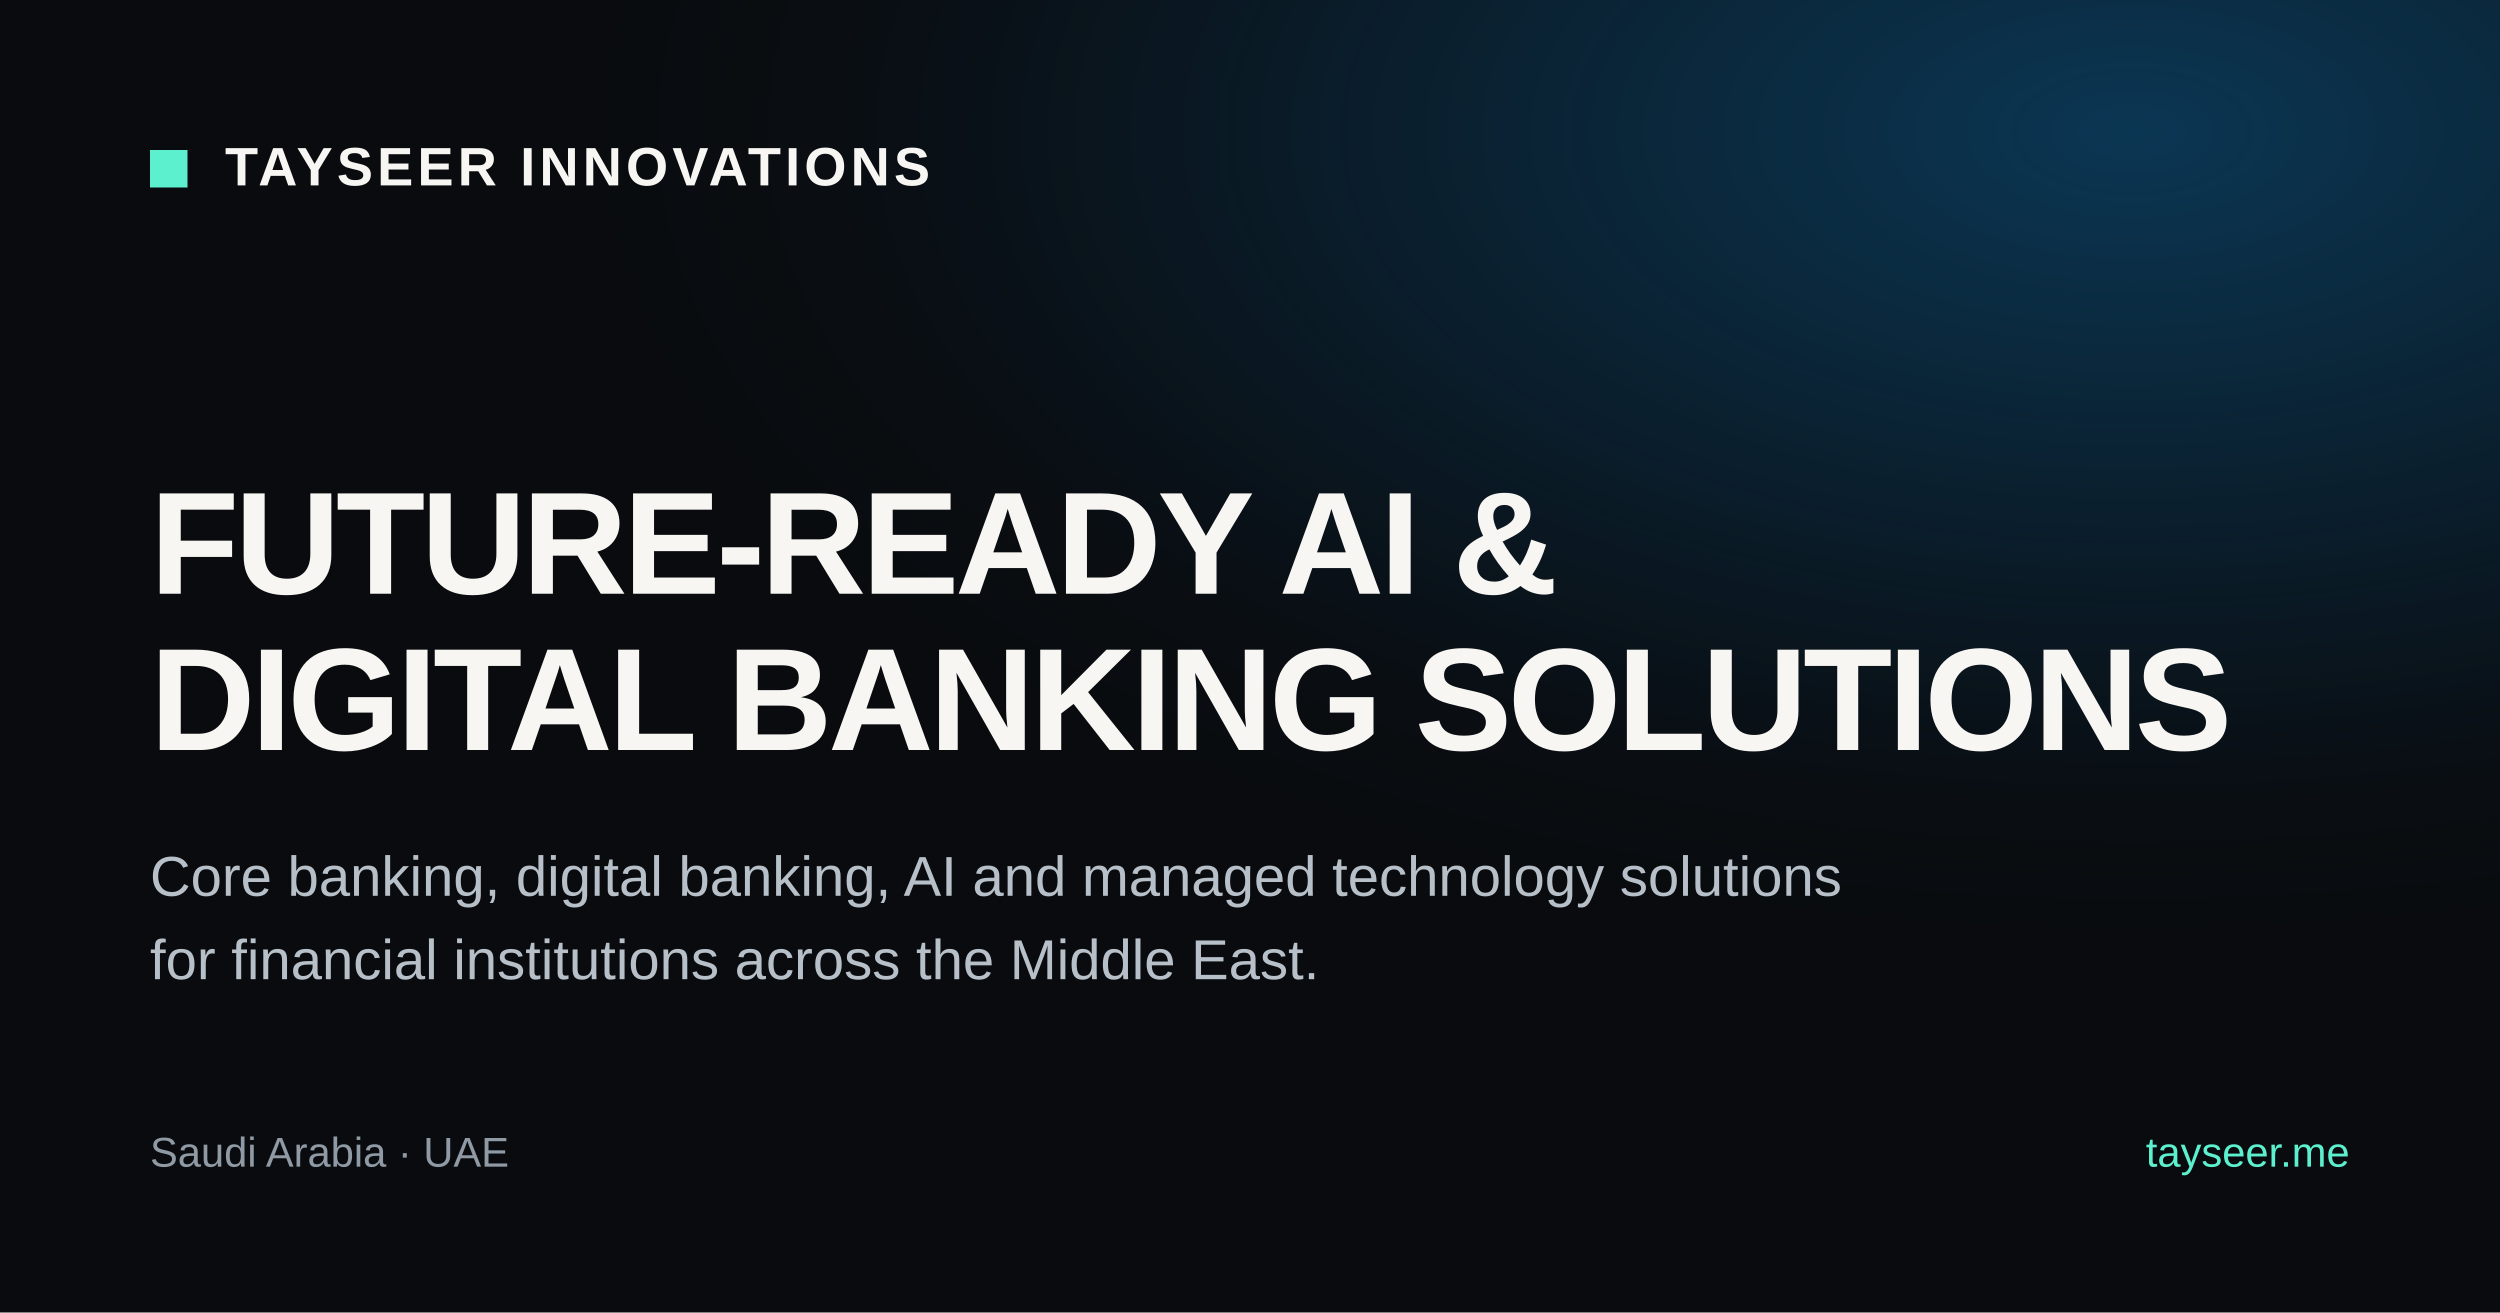
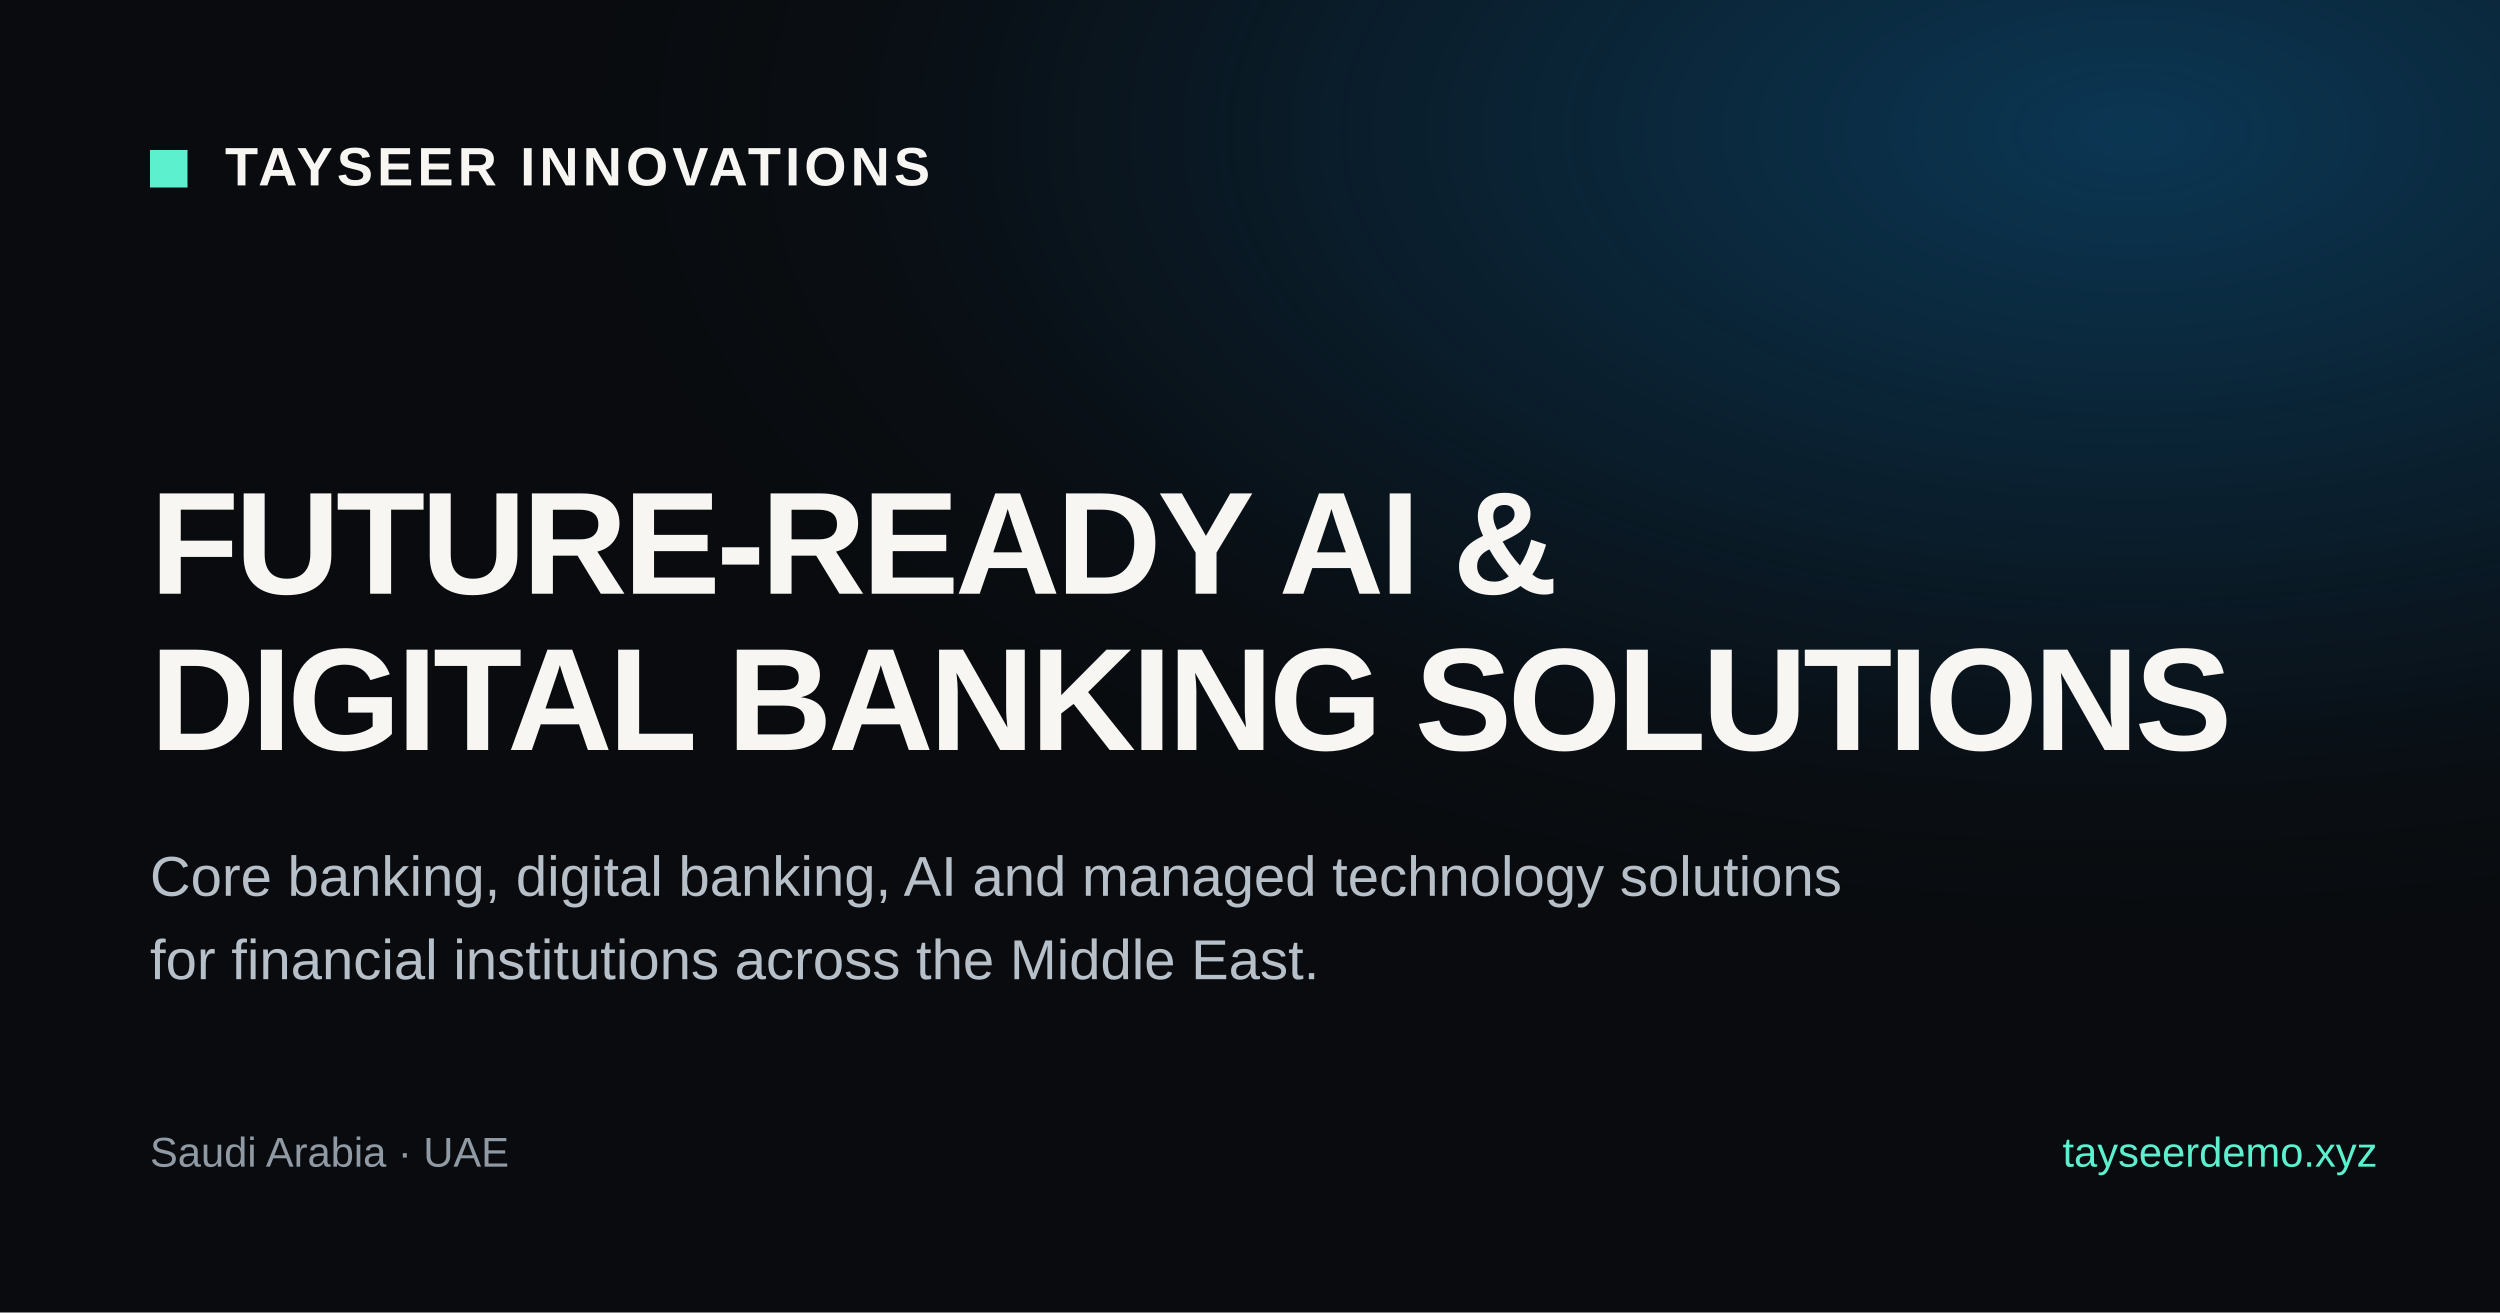
<svg xmlns="http://www.w3.org/2000/svg" width="1200" height="630" viewBox="0 0 1200 630" role="img" aria-labelledby="title desc">
  <defs>
    <radialGradient id="glow" cx="85%" cy="10%" r="65%">
      <stop offset="0%" stop-color="#0D5A8C" stop-opacity="0.55" />
      <stop offset="70%" stop-color="#0D5A8C" stop-opacity="0.08" />
      <stop offset="100%" stop-color="#090B0E" stop-opacity="0" />
    </radialGradient>
  </defs>
  <rect width="1200" height="630" fill="#090B0E" />
  <rect width="1200" height="630" fill="url(#glow)" />
  <rect x="72" y="72" width="18" height="18" fill="#5CF0CE" />
  <text x="108" y="89" fill="#F7F6F2" font-family="Arial,Helvetica,sans-serif" font-size="26" font-weight="700" letter-spacing="2">TAYSEER INNOVATIONS</text>
  <text x="72" y="285" fill="#F7F6F2" font-family="Arial,Helvetica,sans-serif" font-size="70" font-weight="800" letter-spacing="-2">FUTURE-READY AI &amp;</text>
  <text x="72" y="360" fill="#F7F6F2" font-family="Arial,Helvetica,sans-serif" font-size="70" font-weight="800" letter-spacing="-2">DIGITAL BANKING SOLUTIONS</text>
  <text x="72" y="430" fill="#B7C0C8" font-family="Arial,Helvetica,sans-serif" font-size="27">Core banking, digital banking, AI and managed technology solutions</text>
  <text x="72" y="470" fill="#B7C0C8" font-family="Arial,Helvetica,sans-serif" font-size="27">for financial institutions across the Middle East.</text>
  <text x="72" y="560" fill="#8F9AA4" font-family="Arial,Helvetica,sans-serif" font-size="20">Saudi Arabia · UAE</text>
-   <text x="1030" y="560" fill="#5CF0CE" font-family="Arial,Helvetica,sans-serif" font-size="20">tayseer.me</text>
+   <text x="990" y="560" fill="#5CF0CE" font-family="Arial,Helvetica,sans-serif" font-size="20">tayseerdemo.xyz</text>
</svg>
